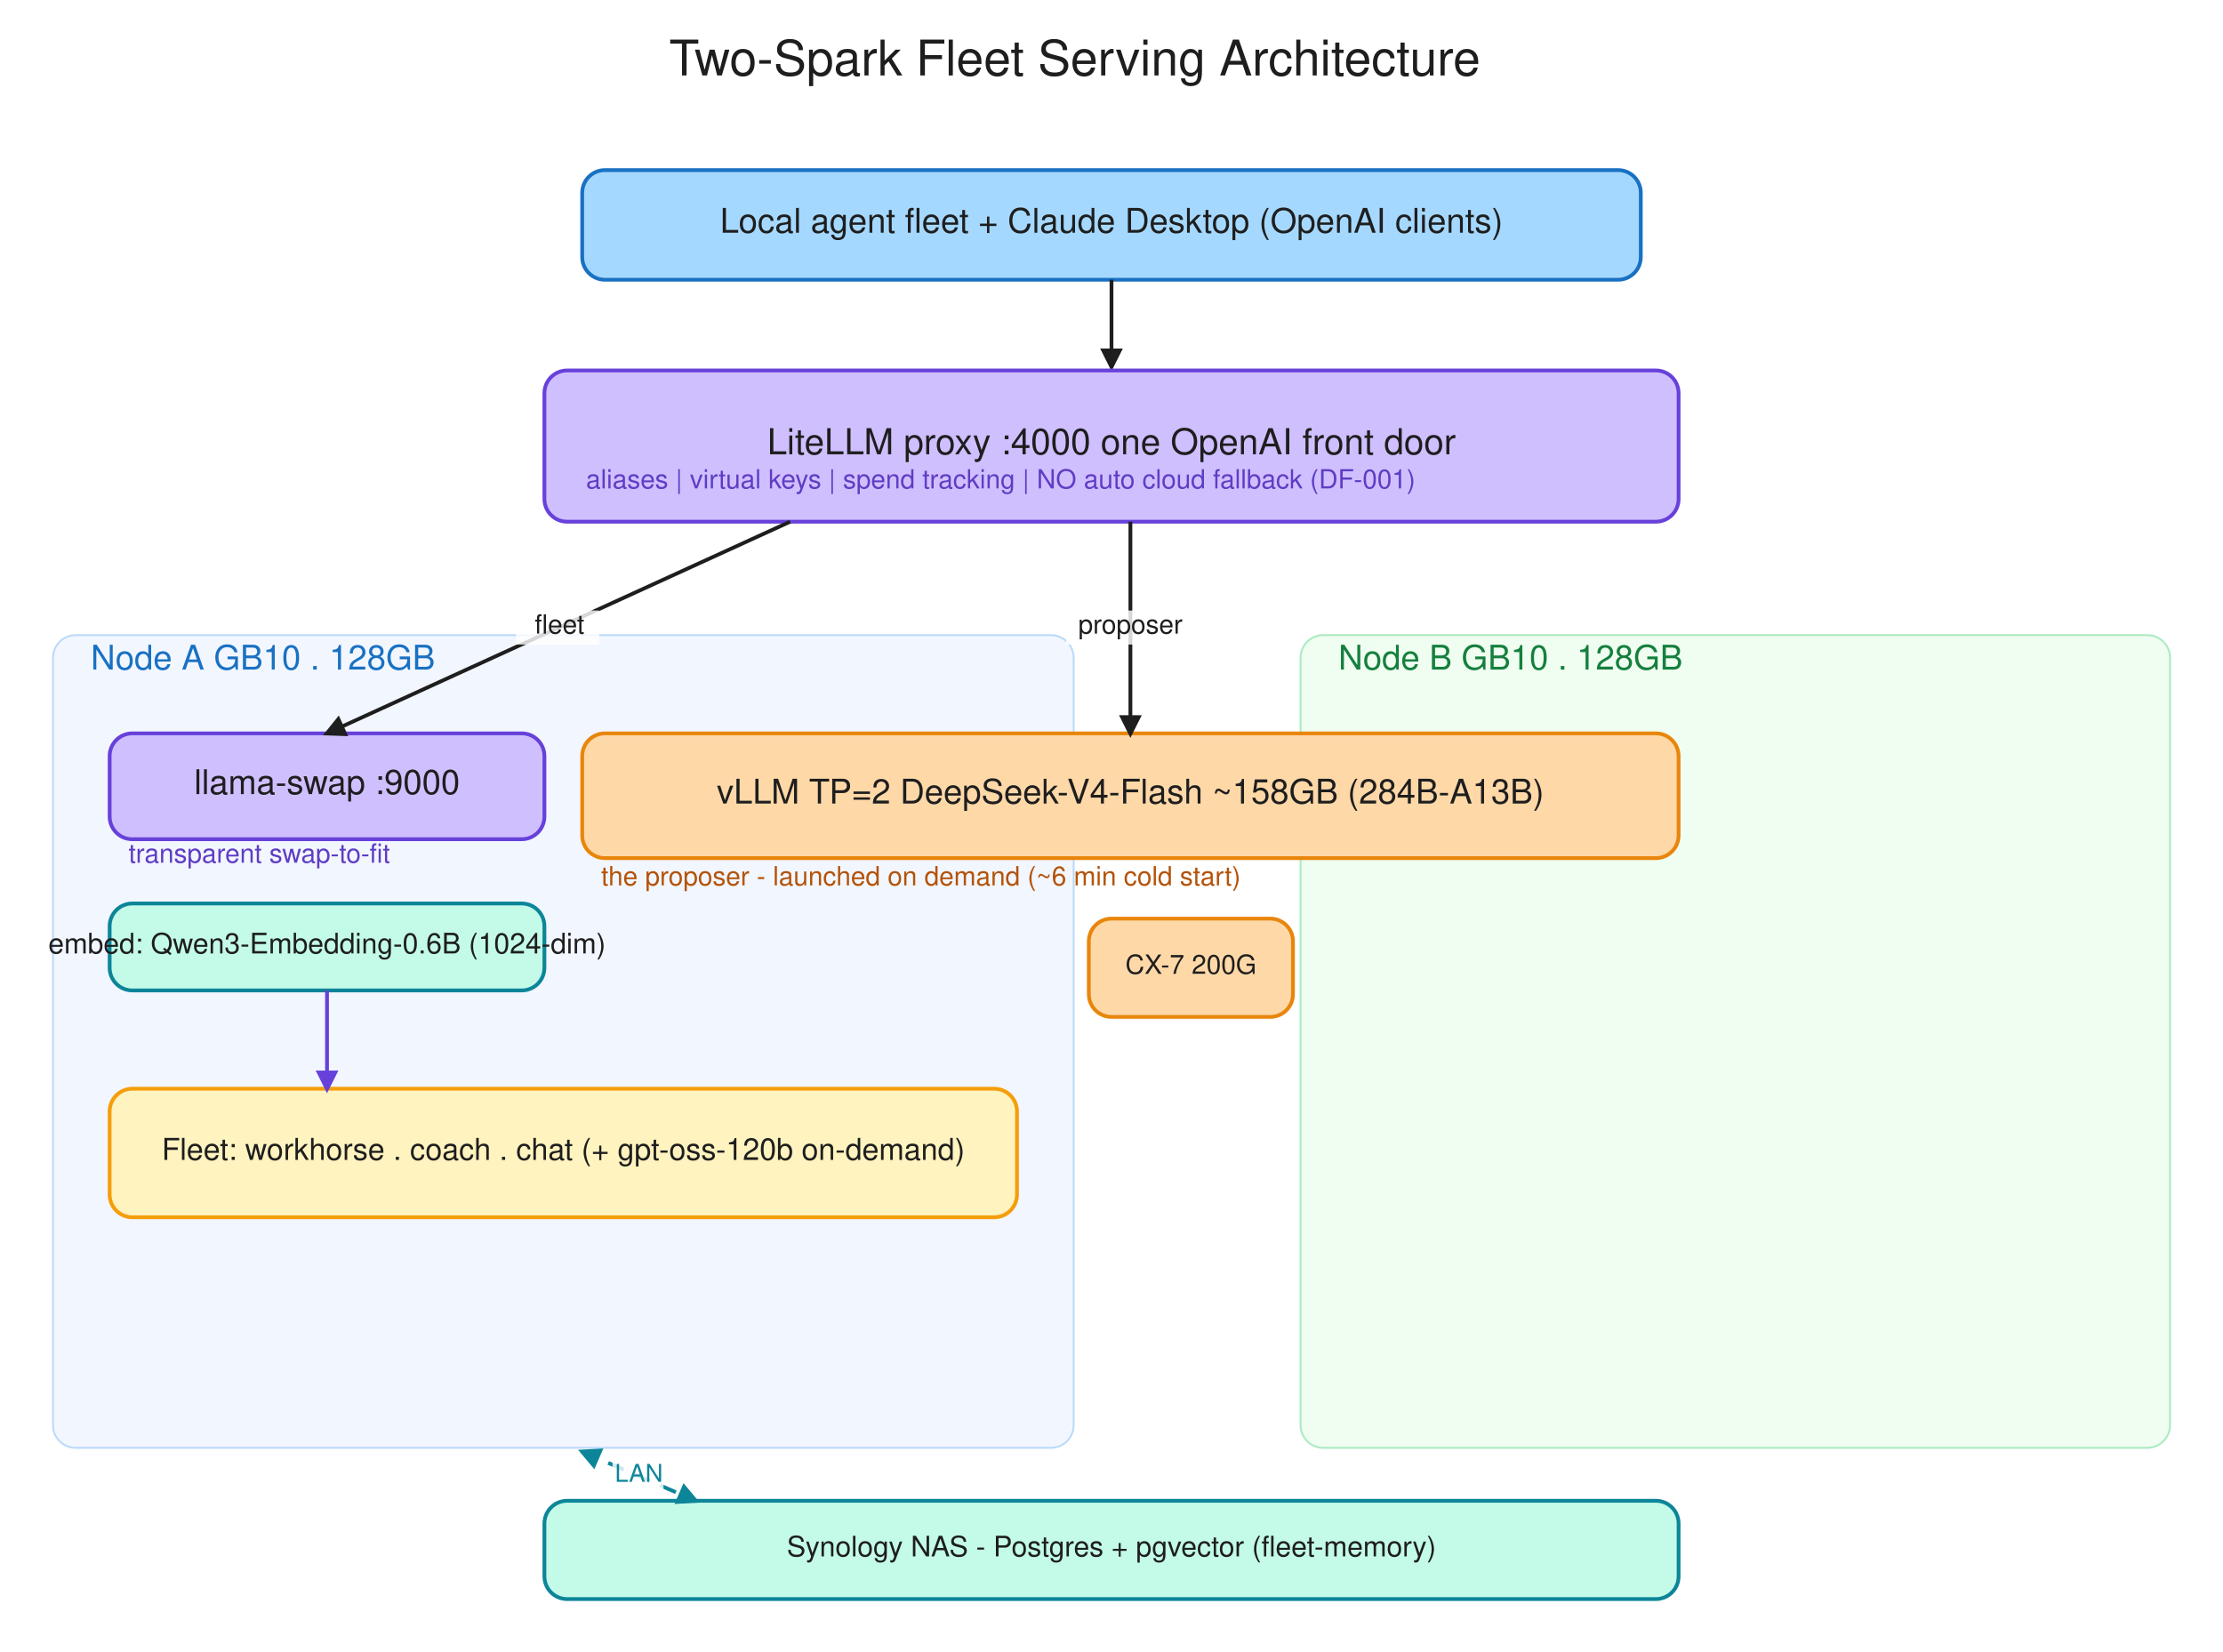
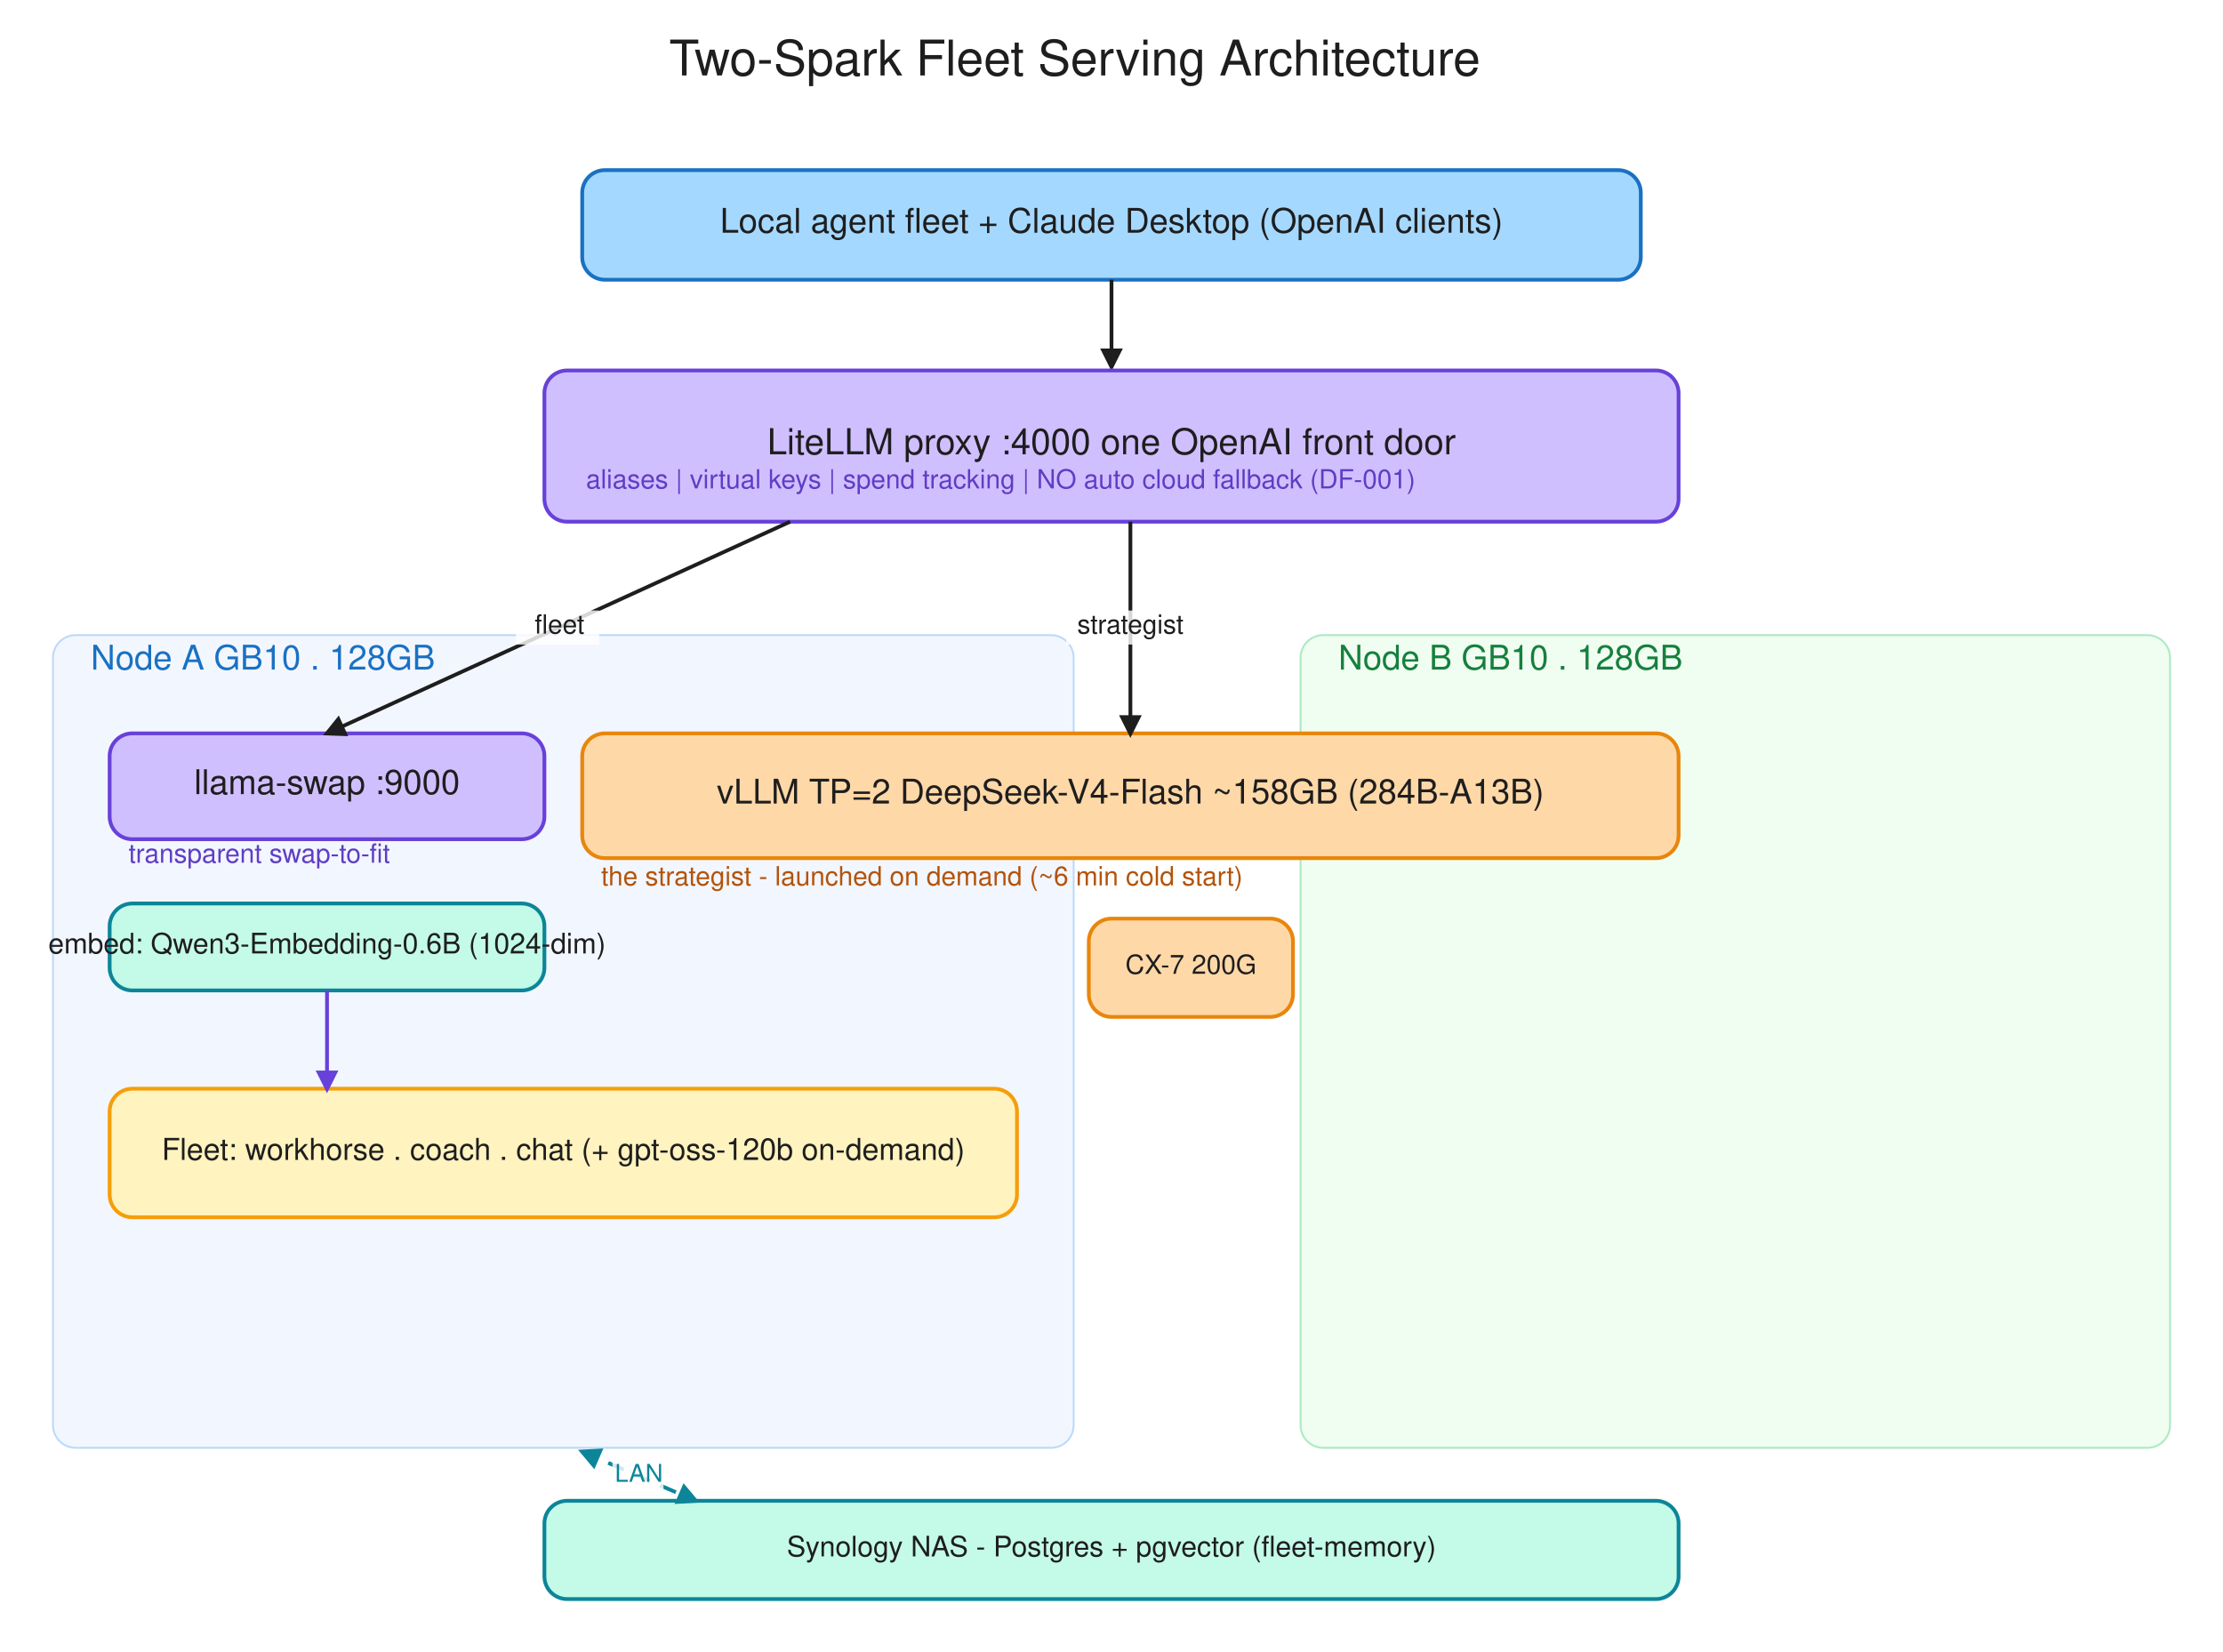
<svg xmlns="http://www.w3.org/2000/svg" viewBox="12 -16 1176 874" width="1176" height="874" font-family="Helvetica,Arial,sans-serif">
  <defs>
    <marker id="ah_6741d9" viewBox="0 0 10 10" refX="8" refY="5" markerUnits="userSpaceOnUse" markerWidth="12" markerHeight="12" orient="auto-start-reverse">
      <path d="M0,0 L10,5 L0,10 z" fill="#6741d9" />
    </marker>
    <marker id="ah_1e1e1e" viewBox="0 0 10 10" refX="8" refY="5" markerUnits="userSpaceOnUse" markerWidth="12" markerHeight="12" orient="auto-start-reverse">
      <path d="M0,0 L10,5 L0,10 z" fill="#1e1e1e" />
    </marker>
    <marker id="ah_0c8599" viewBox="0 0 10 10" refX="8" refY="5" markerUnits="userSpaceOnUse" markerWidth="12" markerHeight="12" orient="auto-start-reverse">
      <path d="M0,0 L10,5 L0,10 z" fill="#0c8599" />
    </marker>
  </defs>
  <rect x="12" y="-16" width="1176" height="874" fill="#ffffff" />
  <text x="366" y="12" font-size="26" text-anchor="start" dominant-baseline="hanging" fill="#1e1e1e">Two-Spark Fleet Serving Architecture</text>
  <rect x="320" y="74" width="560" height="58" rx="12" fill="#a5d8ff" fill-opacity="1.00" stroke="#1971c2" stroke-width="2" stroke-opacity="1.00" />
  <text x="600" y="103" font-size="18" text-anchor="middle" dominant-baseline="central" fill="#1e1e1e">Local agent fleet + Claude Desktop (OpenAI clients)</text>
  <path d="M 600,132 L 600,178" fill="none" stroke="#1e1e1e" stroke-width="2" marker-end="url(#ah_1e1e1e)" />
  <rect x="300" y="180" width="600" height="80" rx="12" fill="#d0bfff" fill-opacity="1.00" stroke="#6741d9" stroke-width="2" stroke-opacity="1.00" />
  <text x="600" y="220" font-size="19" text-anchor="middle" dominant-baseline="central" fill="#1e1e1e">LiteLLM proxy  :4000   one OpenAI front door</text>
  <text x="322" y="236" font-size="14" text-anchor="start" dominant-baseline="hanging" fill="#5f3dc4">aliases | virtual keys | spend tracking | NO auto cloud fallback (DF-001)</text>
  <rect x="40" y="320" width="540" height="430" rx="12" fill="#dbe4ff" fill-opacity="0.35" stroke="#4a9eed" stroke-width="1" stroke-opacity="0.35" />
  <text x="60" y="330" font-size="18" text-anchor="start" dominant-baseline="hanging" fill="#1971c2">Node A   GB10 . 128GB</text>
  <rect x="700" y="320" width="460" height="430" rx="12" fill="#d3f9d8" fill-opacity="0.35" stroke="#22c55e" stroke-width="1" stroke-opacity="0.35" />
  <text x="720" y="330" font-size="18" text-anchor="start" dominant-baseline="hanging" fill="#15803d">Node B   GB10 . 128GB</text>
  <rect x="588" y="470" width="108" height="52" rx="12" fill="#ffd8a8" fill-opacity="1.00" stroke="#e8860c" stroke-width="2" stroke-opacity="1.00" />
  <text x="642" y="496" font-size="14" text-anchor="middle" dominant-baseline="central" fill="#1e1e1e">CX-7 200G</text>
  <rect x="70" y="372" width="230" height="56" rx="12" fill="#d0bfff" fill-opacity="1.00" stroke="#6741d9" stroke-width="2" stroke-opacity="1.00" />
  <text x="185" y="400" font-size="18" text-anchor="middle" dominant-baseline="central" fill="#1e1e1e">llama-swap :9000</text>
  <text x="80" y="434" font-size="14" text-anchor="start" dominant-baseline="hanging" fill="#5f3dc4">transparent swap-to-fit</text>
  <rect x="70" y="462" width="230" height="46" rx="12" fill="#c3fae8" fill-opacity="1.00" stroke="#0c8599" stroke-width="2" stroke-opacity="1.00" />
  <text x="185" y="485" font-size="15" text-anchor="middle" dominant-baseline="central" fill="#1e1e1e">embed: Qwen3-Embedding-0.6B (1024-dim)</text>
  <rect x="70" y="560" width="480" height="68" rx="12" fill="#fff3bf" fill-opacity="1.00" stroke="#f59e0b" stroke-width="2" stroke-opacity="1.00" />
  <text x="310" y="594" font-size="16" text-anchor="middle" dominant-baseline="central" fill="#1e1e1e">Fleet: workhorse . coach . chat (+ gpt-oss-120b on-demand)</text>
  <path d="M 185,508 L 185,560" fill="none" stroke="#6741d9" stroke-width="2" marker-end="url(#ah_6741d9)" />
  <rect x="320" y="372" width="580" height="66" rx="12" fill="#ffd8a8" fill-opacity="1.00" stroke="#e8860c" stroke-width="2" stroke-opacity="1.00" />
  <text x="610" y="405" font-size="18" text-anchor="middle" dominant-baseline="central" fill="#1e1e1e">vLLM TP=2   DeepSeek-V4-Flash ~158GB (284B-A13B)</text>
-   <text x="330" y="446" font-size="14" text-anchor="start" dominant-baseline="hanging" fill="#b45309">the proposer - launched on demand (~6 min cold start)</text>
+   <text x="330" y="446" font-size="14" text-anchor="start" dominant-baseline="hanging" fill="#b45309">the strategist - launched on demand (~6 min cold start)</text>
  <path d="M 430,260 L 185,372" fill="none" stroke="#1e1e1e" stroke-width="2" marker-end="url(#ah_1e1e1e)" />
  <rect x="285" y="307" width="44" height="18" fill="#ffffff" fill-opacity="0.82" />
  <text x="308" y="316" font-size="14" text-anchor="middle" dominant-baseline="central" fill="#1e1e1e">fleet</text>
  <path d="M 610,260 L 610,372" fill="none" stroke="#1e1e1e" stroke-width="2" marker-end="url(#ah_1e1e1e)" />
  <rect x="576" y="307" width="68" height="18" fill="#ffffff" fill-opacity="0.82" />
-   <text x="610" y="316" font-size="14" text-anchor="middle" dominant-baseline="central" fill="#1e1e1e">proposer</text>
+   <text x="610" y="316" font-size="14" text-anchor="middle" dominant-baseline="central" fill="#1e1e1e">strategist</text>
  <rect x="300" y="778" width="600" height="52" rx="12" fill="#c3fae8" fill-opacity="1.00" stroke="#0c8599" stroke-width="2" stroke-opacity="1.00" />
  <text x="600" y="804" font-size="15" text-anchor="middle" dominant-baseline="central" fill="#1e1e1e">Synology NAS - Postgres + pgvector (fleet-memory)</text>
  <path d="M 320,752 L 380,778" fill="none" stroke="#0c8599" stroke-width="2" stroke-dasharray="9 6" marker-end="url(#ah_0c8599)" marker-start="url(#ah_0c8599)" />
  <rect x="336" y="756" width="27" height="17" fill="#ffffff" fill-opacity="0.82" />
  <text x="350" y="765" font-size="13" text-anchor="middle" dominant-baseline="central" fill="#0c8599">LAN</text>
</svg>
